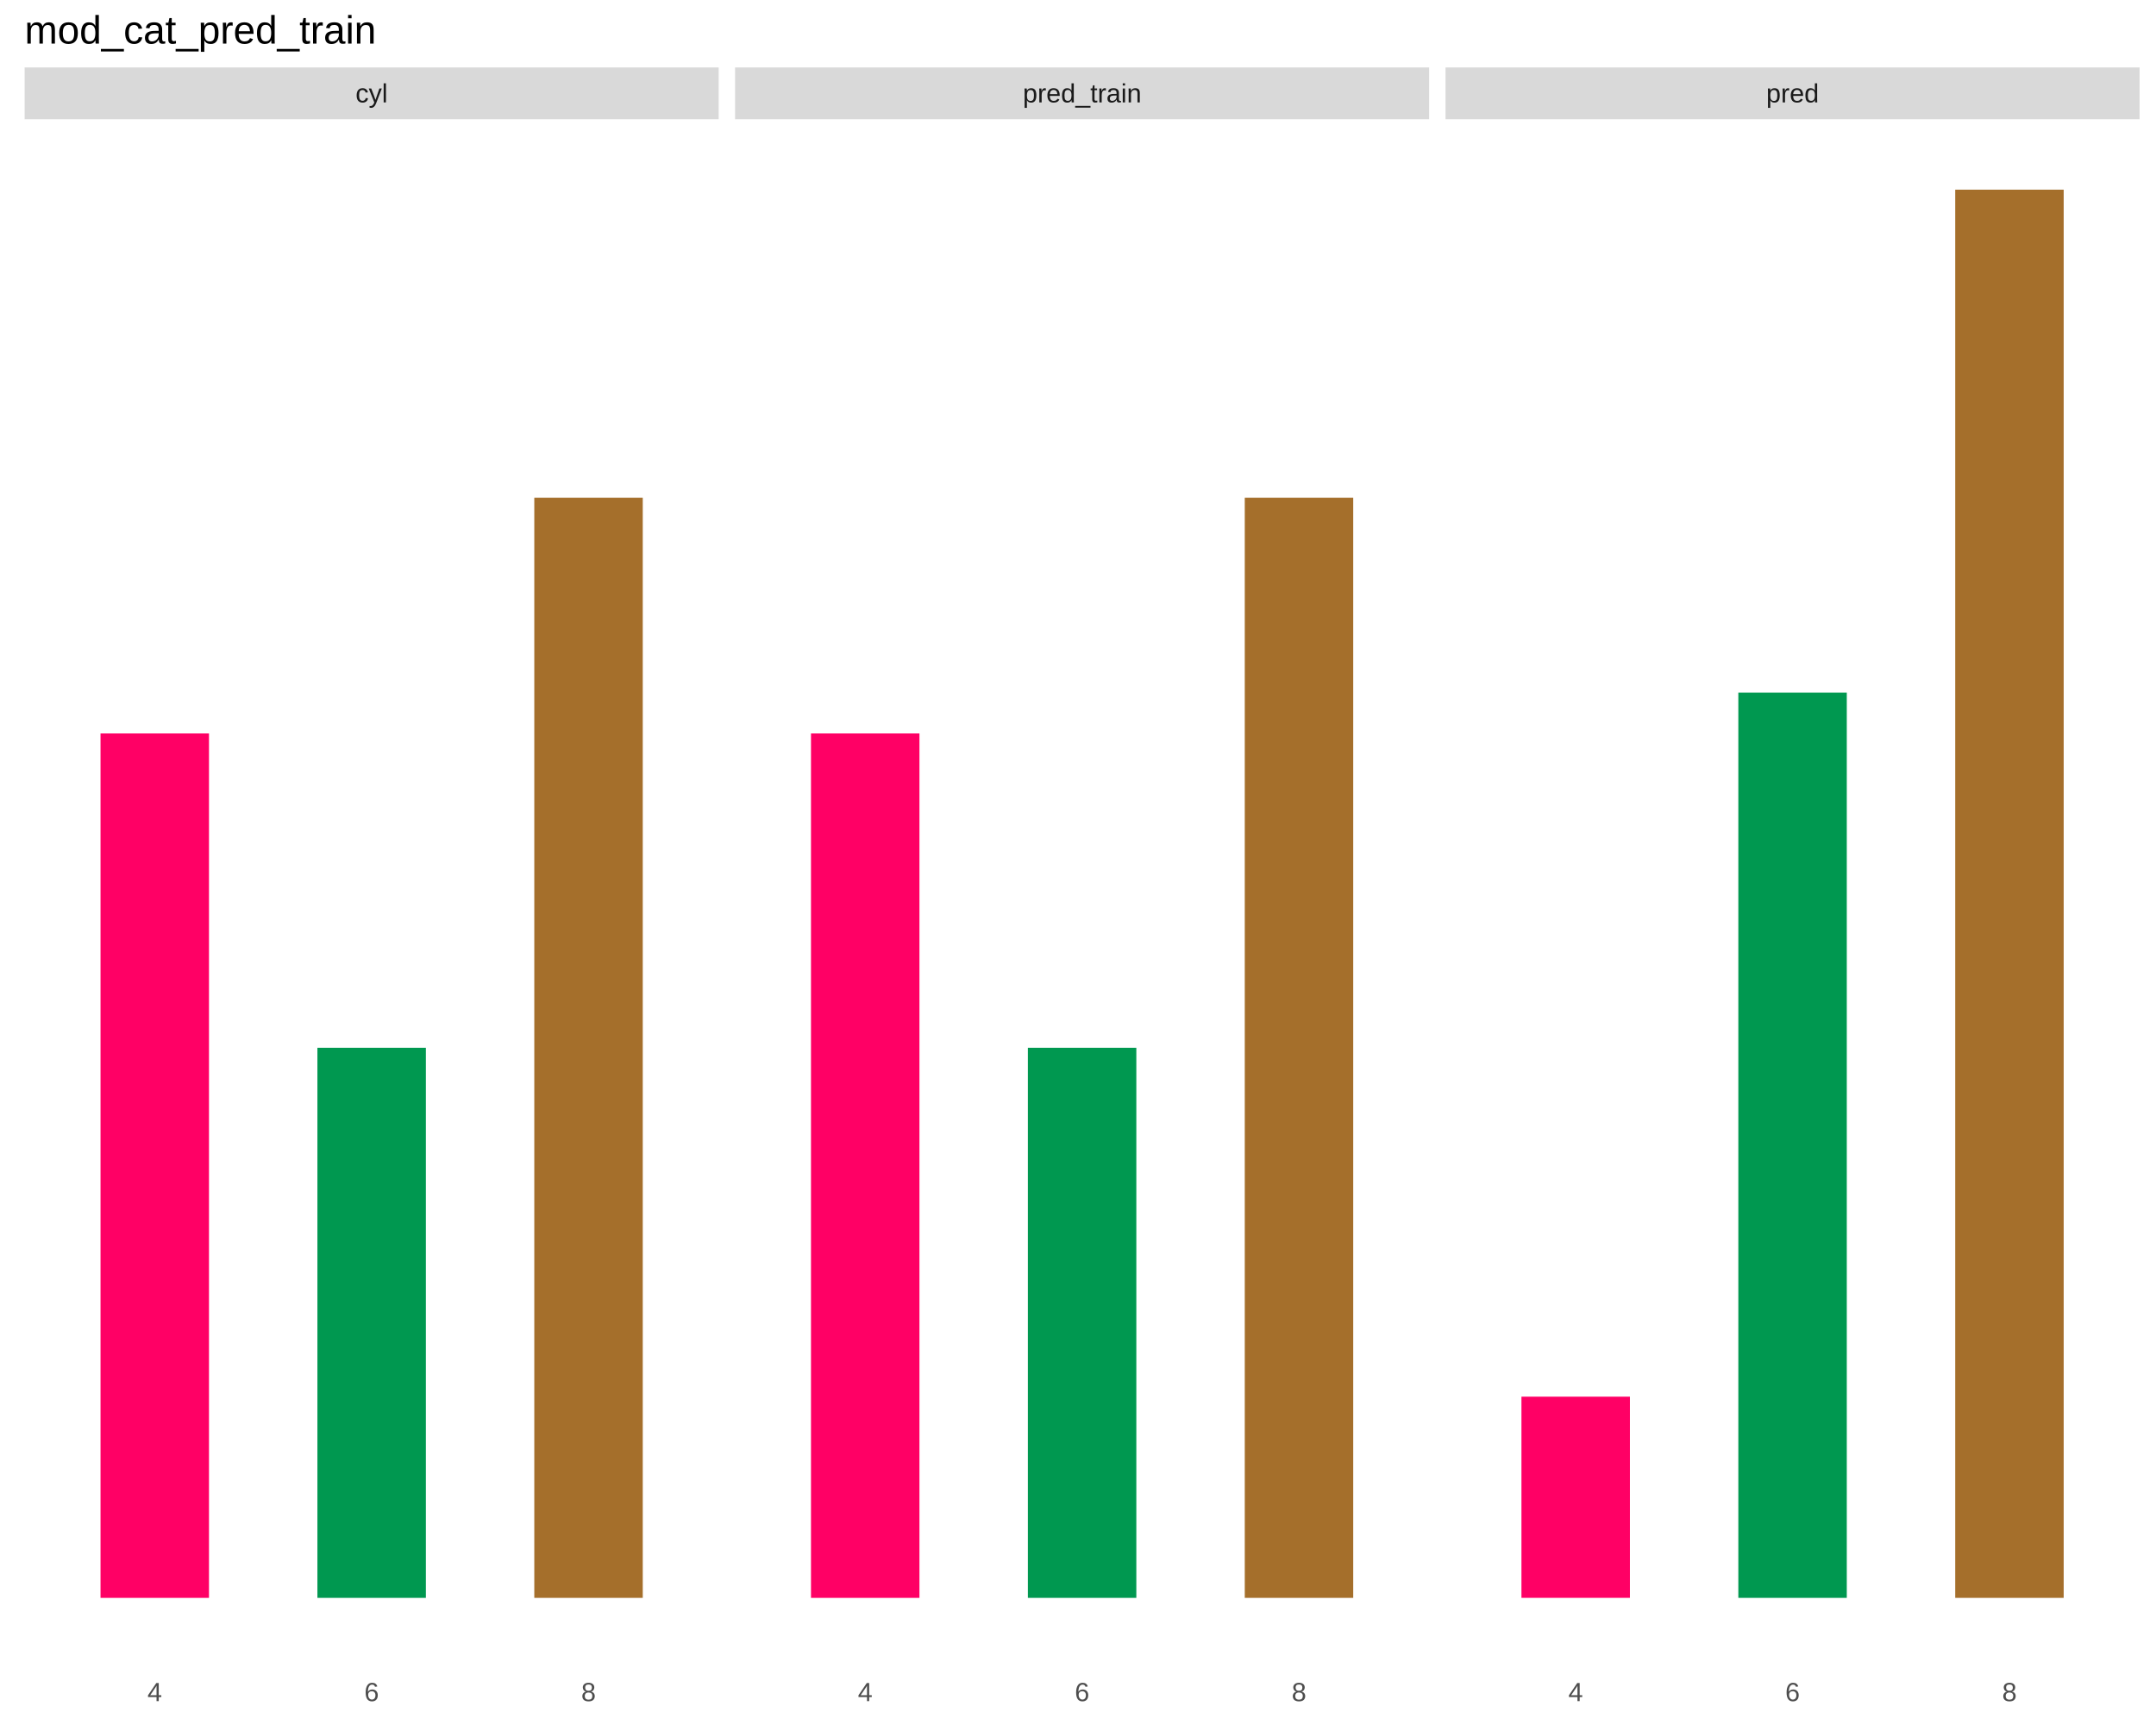
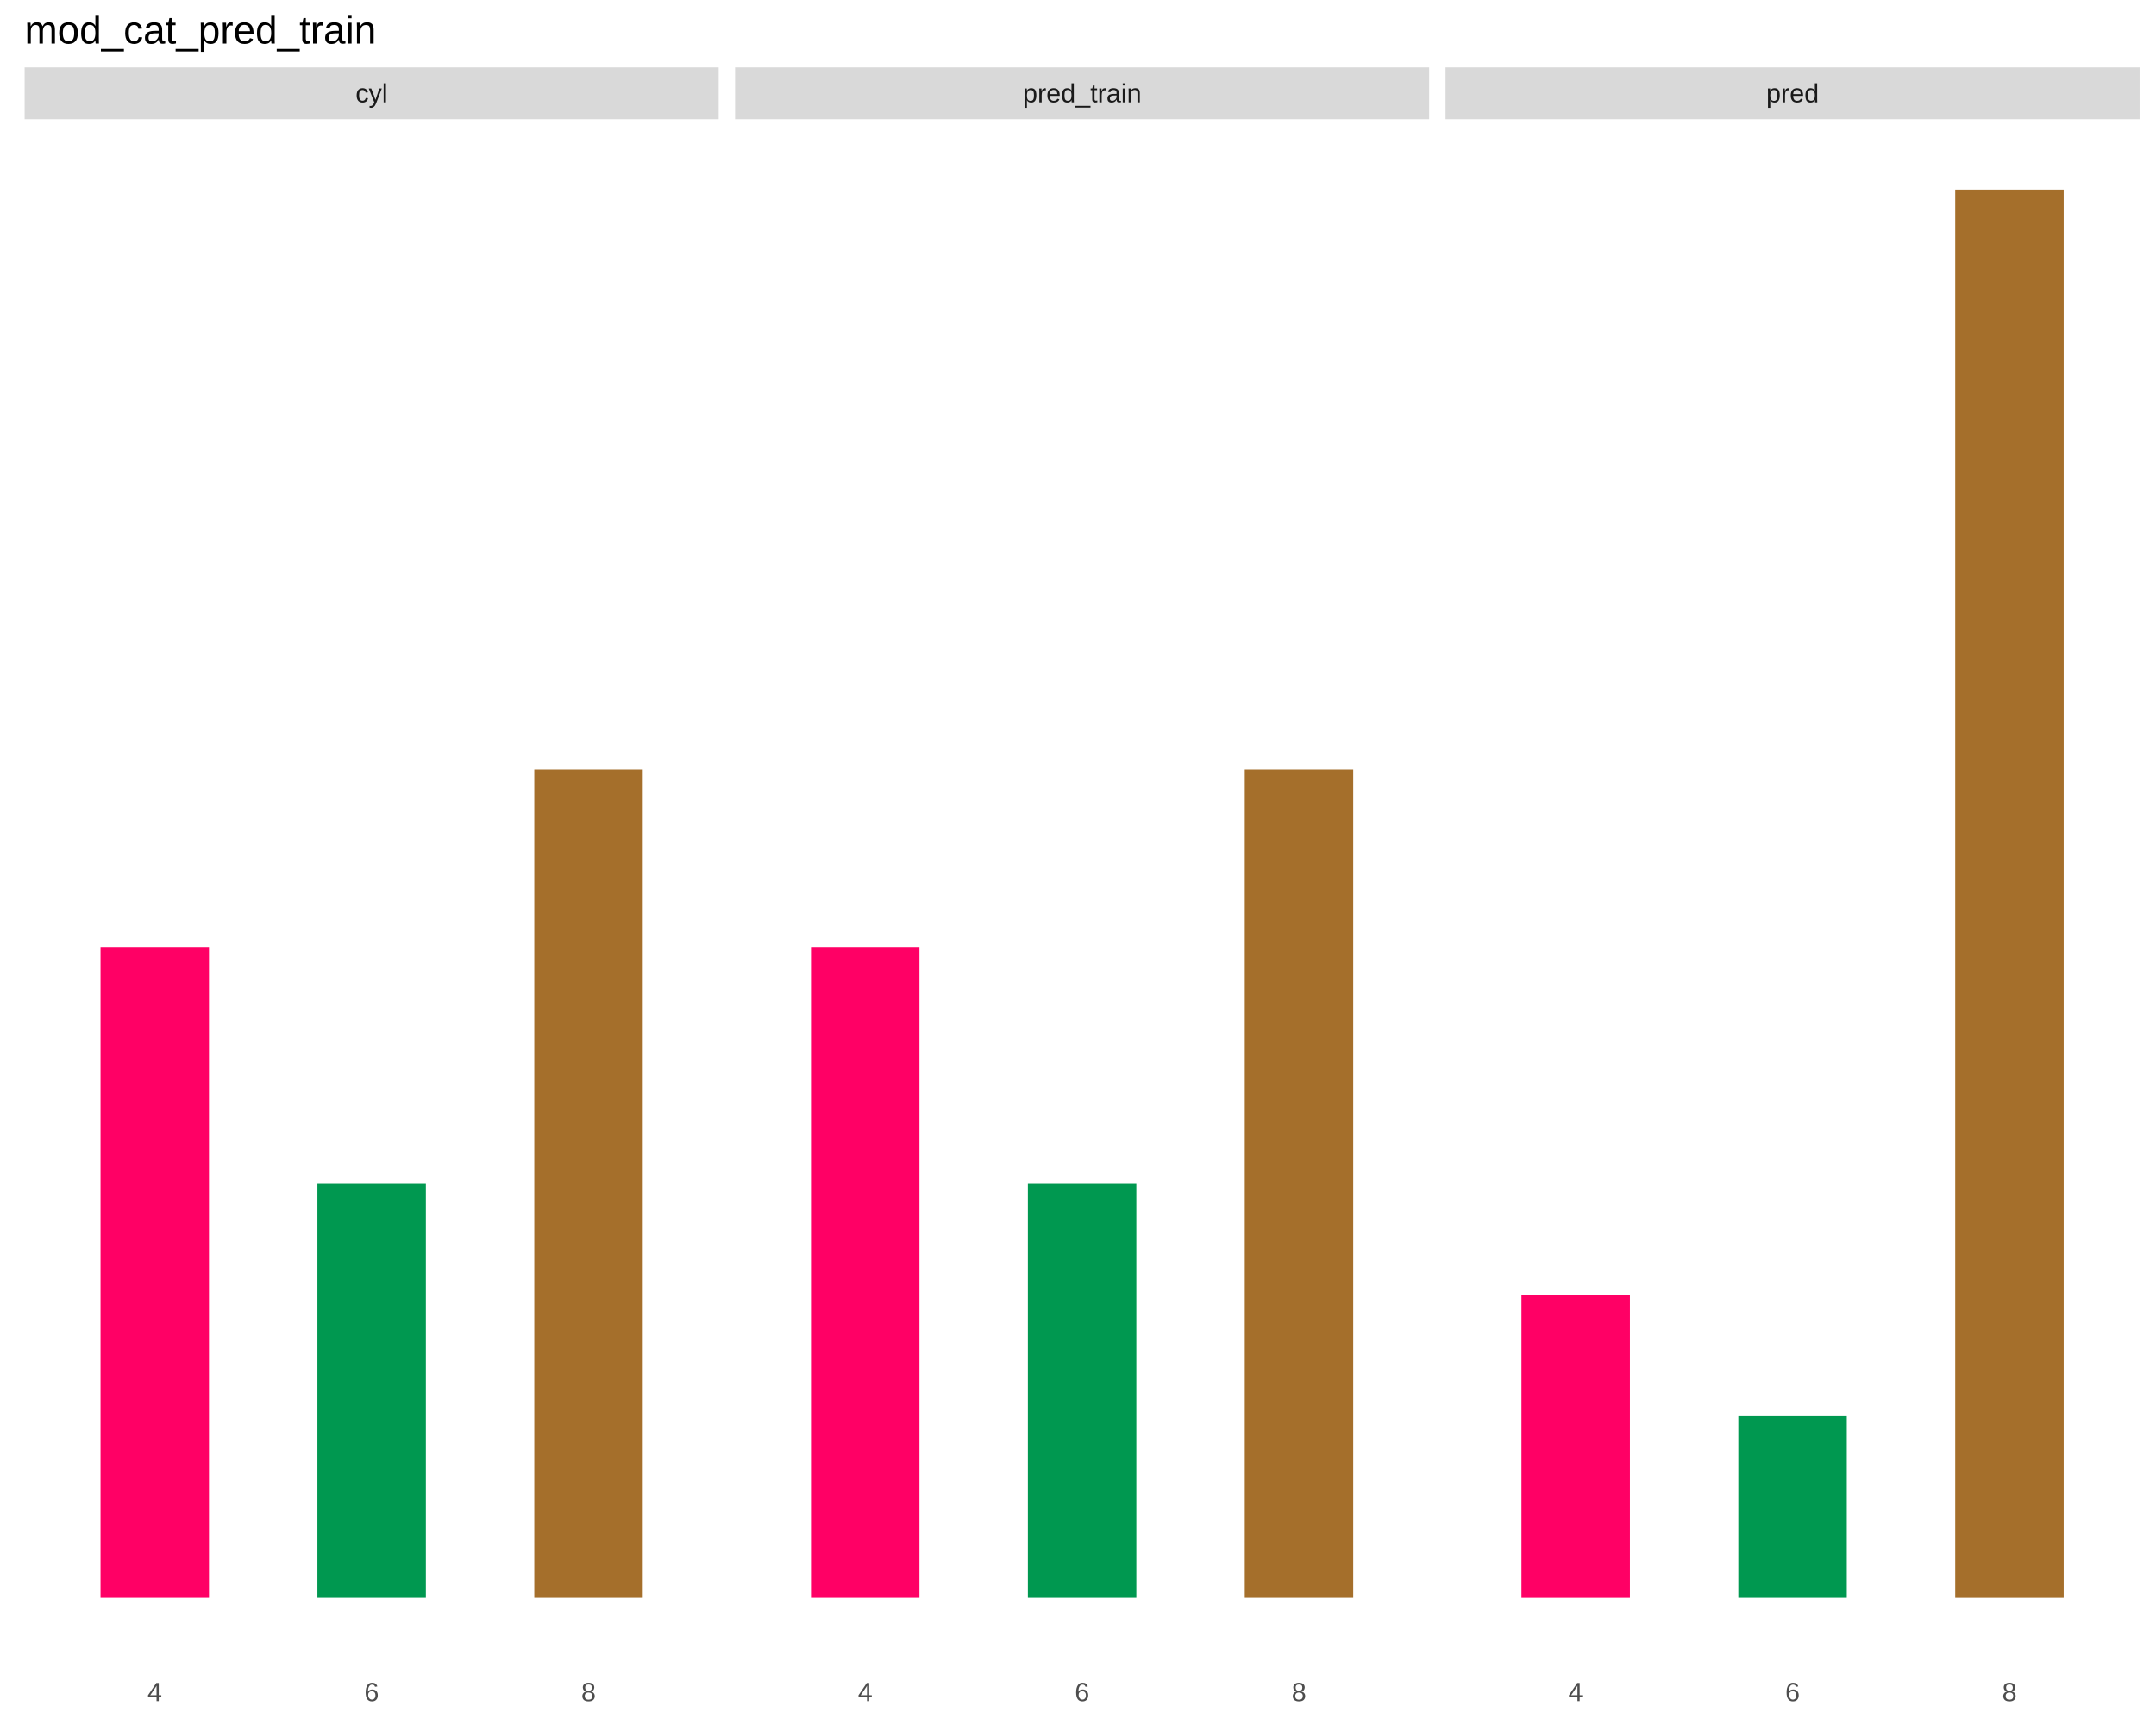
<svg xmlns="http://www.w3.org/2000/svg" viewBox="0 0 720.00 576.00">
  <defs>
    <style type="text/css">
    line, polyline, polygon, path, rect, circle {
      fill: none;
      stroke: #000000;
      stroke-linecap: round;
      stroke-linejoin: round;
      stroke-miterlimit: 10.00;
    }
  </style>
  </defs>
  <rect width="100%" height="100%" style="stroke: none; fill: #FFFFFF;" />
  <rect x="0.00" y="0.00" width="720.00" height="576.00" style="stroke-width: 1.07; stroke: #FFFFFF; fill: #FFFFFF;" />
  <defs>
    <clipPath id="cpOC4yMnwyNDAuMDB8NTU3LjA2fDM5Ljgy">
      <rect x="8.22" y="39.82" width="231.78" height="517.24" />
    </clipPath>
  </defs>
-   <rect x="33.57" y="244.91" width="36.22" height="288.64" style="stroke-width: 1.07; stroke: none; stroke-linecap: butt; fill: #FF0065;" clip-path="url(#cpOC4yMnwyNDAuMDB8NTU3LjA2fDM5Ljgy)" />
-   <rect x="106.00" y="349.87" width="36.22" height="183.68" style="stroke-width: 1.07; stroke: none; stroke-linecap: butt; fill: #009850;" clip-path="url(#cpOC4yMnwyNDAuMDB8NTU3LjA2fDM5Ljgy)" />
-   <rect x="178.43" y="166.19" width="36.22" height="367.36" style="stroke-width: 1.07; stroke: none; stroke-linecap: butt; fill: #A56F2B;" clip-path="url(#cpOC4yMnwyNDAuMDB8NTU3LjA2fDM5Ljgy)" />
+   <rect x="33.57" y="316.29" width="36.22" height="217.25" style="stroke-width: 1.07; stroke: none; stroke-linecap: butt; fill: #FF0065;" clip-path="url(#cpOC4yMnwyNDAuMDB8NTU3LjA2fDM5Ljgy)" />
+   <rect x="106.00" y="395.29" width="36.22" height="138.25" style="stroke-width: 1.07; stroke: none; stroke-linecap: butt; fill: #009850;" clip-path="url(#cpOC4yMnwyNDAuMDB8NTU3LjA2fDM5Ljgy)" />
+   <rect x="178.43" y="257.04" width="36.22" height="276.50" style="stroke-width: 1.07; stroke: none; stroke-linecap: butt; fill: #A56F2B;" clip-path="url(#cpOC4yMnwyNDAuMDB8NTU3LjA2fDM5Ljgy)" />
  <defs>
    <clipPath id="cpMC4wMHw3MjAuMDB8NTc2LjAwfDAuMDA=">
      <rect x="0.00" y="0.00" width="720.00" height="576.00" />
    </clipPath>
  </defs>
  <defs>
    <clipPath id="cpMjQ1LjQ4fDQ3Ny4yNnw1NTcuMDZ8MzkuODI=">
      <rect x="245.48" y="39.82" width="231.78" height="517.24" />
    </clipPath>
  </defs>
-   <rect x="270.83" y="244.91" width="36.22" height="288.64" style="stroke-width: 1.07; stroke: none; stroke-linecap: butt; fill: #FF0065;" clip-path="url(#cpMjQ1LjQ4fDQ3Ny4yNnw1NTcuMDZ8MzkuODI=)" />
-   <rect x="343.26" y="349.87" width="36.22" height="183.68" style="stroke-width: 1.07; stroke: none; stroke-linecap: butt; fill: #009850;" clip-path="url(#cpMjQ1LjQ4fDQ3Ny4yNnw1NTcuMDZ8MzkuODI=)" />
-   <rect x="415.69" y="166.19" width="36.22" height="367.36" style="stroke-width: 1.07; stroke: none; stroke-linecap: butt; fill: #A56F2B;" clip-path="url(#cpMjQ1LjQ4fDQ3Ny4yNnw1NTcuMDZ8MzkuODI=)" />
+   <rect x="270.83" y="316.29" width="36.22" height="217.25" style="stroke-width: 1.07; stroke: none; stroke-linecap: butt; fill: #FF0065;" clip-path="url(#cpMjQ1LjQ4fDQ3Ny4yNnw1NTcuMDZ8MzkuODI=)" />
+   <rect x="343.26" y="395.29" width="36.22" height="138.25" style="stroke-width: 1.07; stroke: none; stroke-linecap: butt; fill: #009850;" clip-path="url(#cpMjQ1LjQ4fDQ3Ny4yNnw1NTcuMDZ8MzkuODI=)" />
+   <rect x="415.69" y="257.04" width="36.22" height="276.50" style="stroke-width: 1.07; stroke: none; stroke-linecap: butt; fill: #A56F2B;" clip-path="url(#cpMjQ1LjQ4fDQ3Ny4yNnw1NTcuMDZ8MzkuODI=)" />
  <defs>
    <clipPath id="cpMC4wMHw3MjAuMDB8NTc2LjAwfDAuMDA=">
      <rect x="0.00" y="0.00" width="720.00" height="576.00" />
    </clipPath>
  </defs>
  <defs>
    <clipPath id="cpNDgyLjc0fDcxNC41Mnw1NTcuMDZ8MzkuODI=">
      <rect x="482.74" y="39.82" width="231.78" height="517.24" />
    </clipPath>
  </defs>
-   <rect x="508.09" y="466.37" width="36.22" height="67.17" style="stroke-width: 1.07; stroke: none; stroke-linecap: butt; fill: #FF0065;" clip-path="url(#cpNDgyLjc0fDcxNC41Mnw1NTcuMDZ8MzkuODI=)" />
-   <rect x="580.52" y="231.27" width="36.22" height="302.28" style="stroke-width: 1.07; stroke: none; stroke-linecap: butt; fill: #009850;" clip-path="url(#cpNDgyLjc0fDcxNC41Mnw1NTcuMDZ8MzkuODI=)" />
+   <rect x="508.09" y="432.43" width="36.22" height="101.12" style="stroke-width: 1.07; stroke: none; stroke-linecap: butt; fill: #FF0065;" clip-path="url(#cpNDgyLjc0fDcxNC41Mnw1NTcuMDZ8MzkuODI=)" />
+   <rect x="580.52" y="472.87" width="36.22" height="60.67" style="stroke-width: 1.07; stroke: none; stroke-linecap: butt; fill: #009850;" clip-path="url(#cpNDgyLjc0fDcxNC41Mnw1NTcuMDZ8MzkuODI=)" />
  <rect x="652.95" y="63.33" width="36.22" height="470.22" style="stroke-width: 1.07; stroke: none; stroke-linecap: butt; fill: #A56F2B;" clip-path="url(#cpNDgyLjc0fDcxNC41Mnw1NTcuMDZ8MzkuODI=)" />
  <defs>
    <clipPath id="cpMC4wMHw3MjAuMDB8NTc2LjAwfDAuMDA=">
      <rect x="0.00" y="0.00" width="720.00" height="576.00" />
    </clipPath>
  </defs>
  <defs>
    <clipPath id="cpOC4yMnwyNDAuMDB8MzkuODJ8MjIuNTI=">
      <rect x="8.22" y="22.52" width="231.78" height="17.30" />
    </clipPath>
  </defs>
  <rect x="8.22" y="22.52" width="231.78" height="17.30" style="stroke-width: 1.07; stroke: none; fill: #D9D9D9;" clip-path="url(#cpOC4yMnwyNDAuMDB8MzkuODJ8MjIuNTI=)" />
  <g clip-path="url(#cpOC4yMnwyNDAuMDB8MzkuODJ8MjIuNTI=)">
    <text x="118.73" y="34.19" style="font-size: 8.80px; fill: #1A1A1A; font-family: Liberation Sans;" textLength="10.77px" lengthAdjust="spacingAndGlyphs">cyl</text>
  </g>
  <defs>
    <clipPath id="cpMC4wMHw3MjAuMDB8NTc2LjAwfDAuMDA=">
      <rect x="0.00" y="0.00" width="720.00" height="576.00" />
    </clipPath>
  </defs>
  <defs>
    <clipPath id="cpMjQ1LjQ4fDQ3Ny4yNnwzOS44MnwyMi41Mg==">
      <rect x="245.48" y="22.52" width="231.78" height="17.30" />
    </clipPath>
  </defs>
  <rect x="245.48" y="22.52" width="231.78" height="17.30" style="stroke-width: 1.07; stroke: none; fill: #D9D9D9;" clip-path="url(#cpMjQ1LjQ4fDQ3Ny4yNnwzOS44MnwyMi41Mg==)" />
  <g clip-path="url(#cpMjQ1LjQ4fDQ3Ny4yNnwzOS44MnwyMi41Mg==)">
    <text x="341.58" y="34.19" style="font-size: 8.80px; fill: #1A1A1A; font-family: Liberation Sans;" textLength="39.58px" lengthAdjust="spacingAndGlyphs">pred_train</text>
  </g>
  <defs>
    <clipPath id="cpMC4wMHw3MjAuMDB8NTc2LjAwfDAuMDA=">
      <rect x="0.00" y="0.00" width="720.00" height="576.00" />
    </clipPath>
  </defs>
  <defs>
    <clipPath id="cpNDgyLjc0fDcxNC41MnwzOS44MnwyMi41Mg==">
      <rect x="482.74" y="22.52" width="231.78" height="17.30" />
    </clipPath>
  </defs>
  <rect x="482.74" y="22.52" width="231.78" height="17.30" style="stroke-width: 1.07; stroke: none; fill: #D9D9D9;" clip-path="url(#cpNDgyLjc0fDcxNC41MnwzOS44MnwyMi41Mg==)" />
  <g clip-path="url(#cpNDgyLjc0fDcxNC41MnwzOS44MnwyMi41Mg==)">
    <text x="589.83" y="34.19" style="font-size: 8.80px; fill: #1A1A1A; font-family: Liberation Sans;" textLength="17.59px" lengthAdjust="spacingAndGlyphs">pred</text>
  </g>
  <defs>
    <clipPath id="cpMC4wMHw3MjAuMDB8NTc2LjAwfDAuMDA=">
      <rect x="0.00" y="0.00" width="720.00" height="576.00" />
    </clipPath>
  </defs>
  <g clip-path="url(#cpMC4wMHw3MjAuMDB8NTc2LjAwfDAuMDA=)">
    <text x="49.23" y="568.04" style="font-size: 8.80px; fill: #4D4D4D; font-family: Liberation Sans;" textLength="4.89px" lengthAdjust="spacingAndGlyphs">4</text>
  </g>
  <g clip-path="url(#cpMC4wMHw3MjAuMDB8NTc2LjAwfDAuMDA=)">
    <text x="121.66" y="568.04" style="font-size: 8.80px; fill: #4D4D4D; font-family: Liberation Sans;" textLength="4.89px" lengthAdjust="spacingAndGlyphs">6</text>
  </g>
  <g clip-path="url(#cpMC4wMHw3MjAuMDB8NTc2LjAwfDAuMDA=)">
    <text x="194.10" y="568.04" style="font-size: 8.80px; fill: #4D4D4D; font-family: Liberation Sans;" textLength="4.89px" lengthAdjust="spacingAndGlyphs">8</text>
  </g>
  <g clip-path="url(#cpMC4wMHw3MjAuMDB8NTc2LjAwfDAuMDA=)">
    <text x="286.49" y="568.04" style="font-size: 8.80px; fill: #4D4D4D; font-family: Liberation Sans;" textLength="4.89px" lengthAdjust="spacingAndGlyphs">4</text>
  </g>
  <g clip-path="url(#cpMC4wMHw3MjAuMDB8NTc2LjAwfDAuMDA=)">
    <text x="358.92" y="568.04" style="font-size: 8.80px; fill: #4D4D4D; font-family: Liberation Sans;" textLength="4.89px" lengthAdjust="spacingAndGlyphs">6</text>
  </g>
  <g clip-path="url(#cpMC4wMHw3MjAuMDB8NTc2LjAwfDAuMDA=)">
    <text x="431.36" y="568.04" style="font-size: 8.80px; fill: #4D4D4D; font-family: Liberation Sans;" textLength="4.89px" lengthAdjust="spacingAndGlyphs">8</text>
  </g>
  <g clip-path="url(#cpMC4wMHw3MjAuMDB8NTc2LjAwfDAuMDA=)">
    <text x="523.75" y="568.04" style="font-size: 8.80px; fill: #4D4D4D; font-family: Liberation Sans;" textLength="4.89px" lengthAdjust="spacingAndGlyphs">4</text>
  </g>
  <g clip-path="url(#cpMC4wMHw3MjAuMDB8NTc2LjAwfDAuMDA=)">
    <text x="596.18" y="568.04" style="font-size: 8.80px; fill: #4D4D4D; font-family: Liberation Sans;" textLength="4.89px" lengthAdjust="spacingAndGlyphs">6</text>
  </g>
  <g clip-path="url(#cpMC4wMHw3MjAuMDB8NTc2LjAwfDAuMDA=)">
    <text x="668.62" y="568.04" style="font-size: 8.80px; fill: #4D4D4D; font-family: Liberation Sans;" textLength="4.89px" lengthAdjust="spacingAndGlyphs">8</text>
  </g>
  <g clip-path="url(#cpMC4wMHw3MjAuMDB8NTc2LjAwfDAuMDA=)">
    <text x="8.22" y="14.56" style="font-size: 13.20px; font-family: Liberation Sans;" textLength="117.22px" lengthAdjust="spacingAndGlyphs">mod_cat_pred_train</text>
  </g>
</svg>
